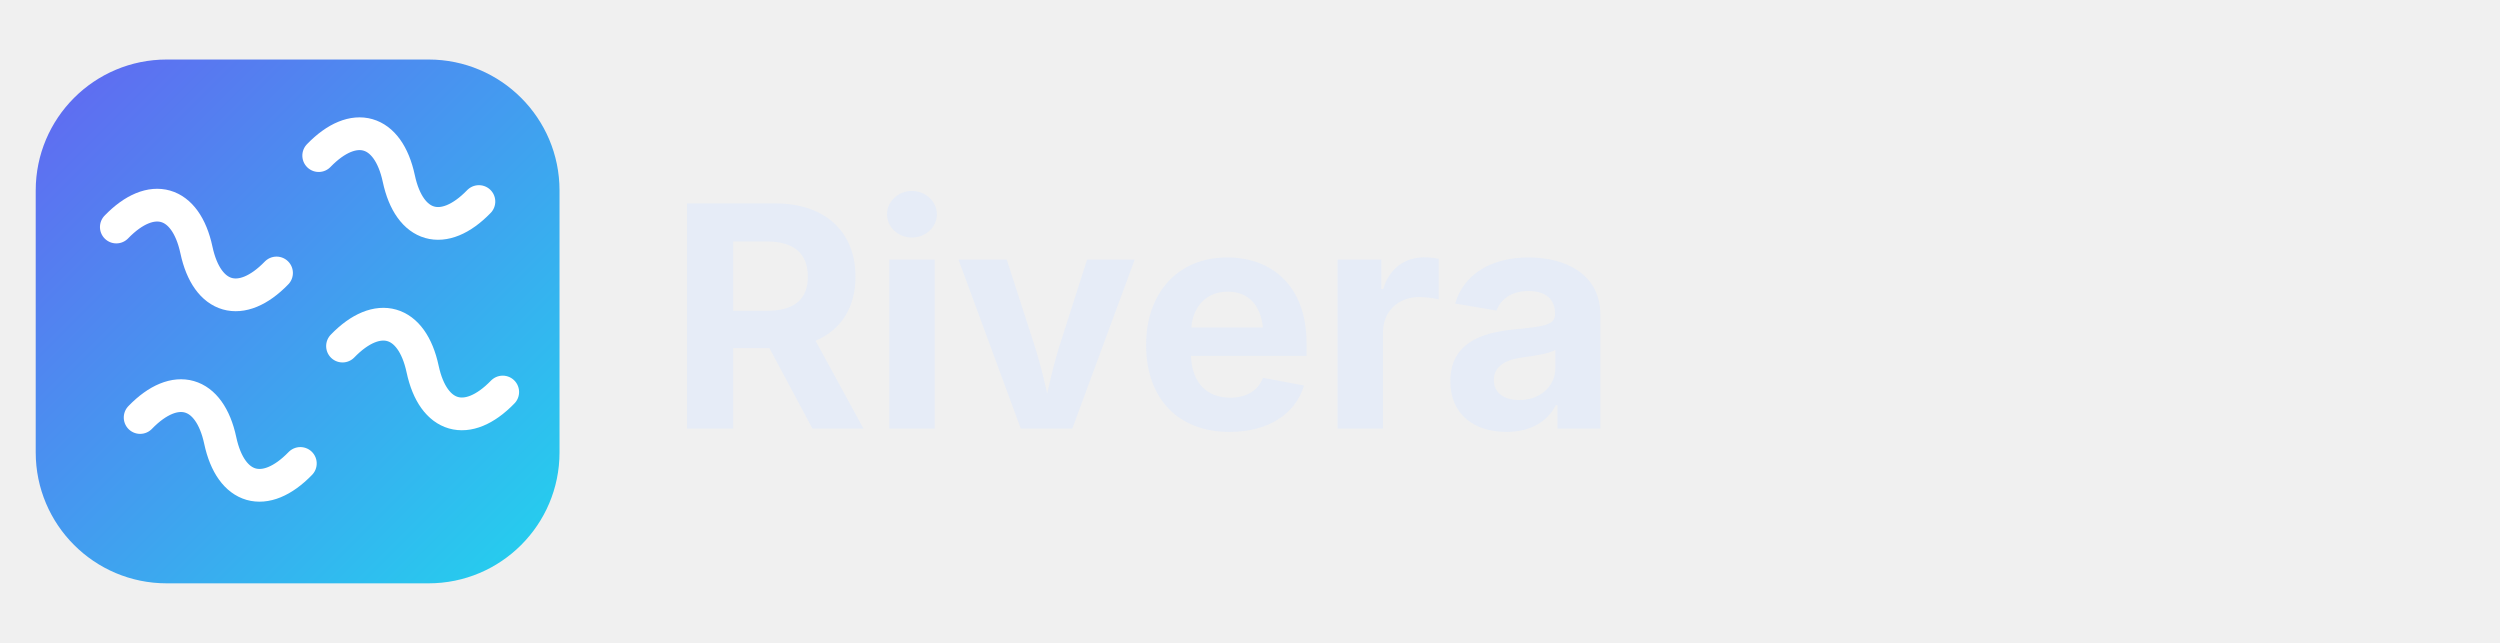
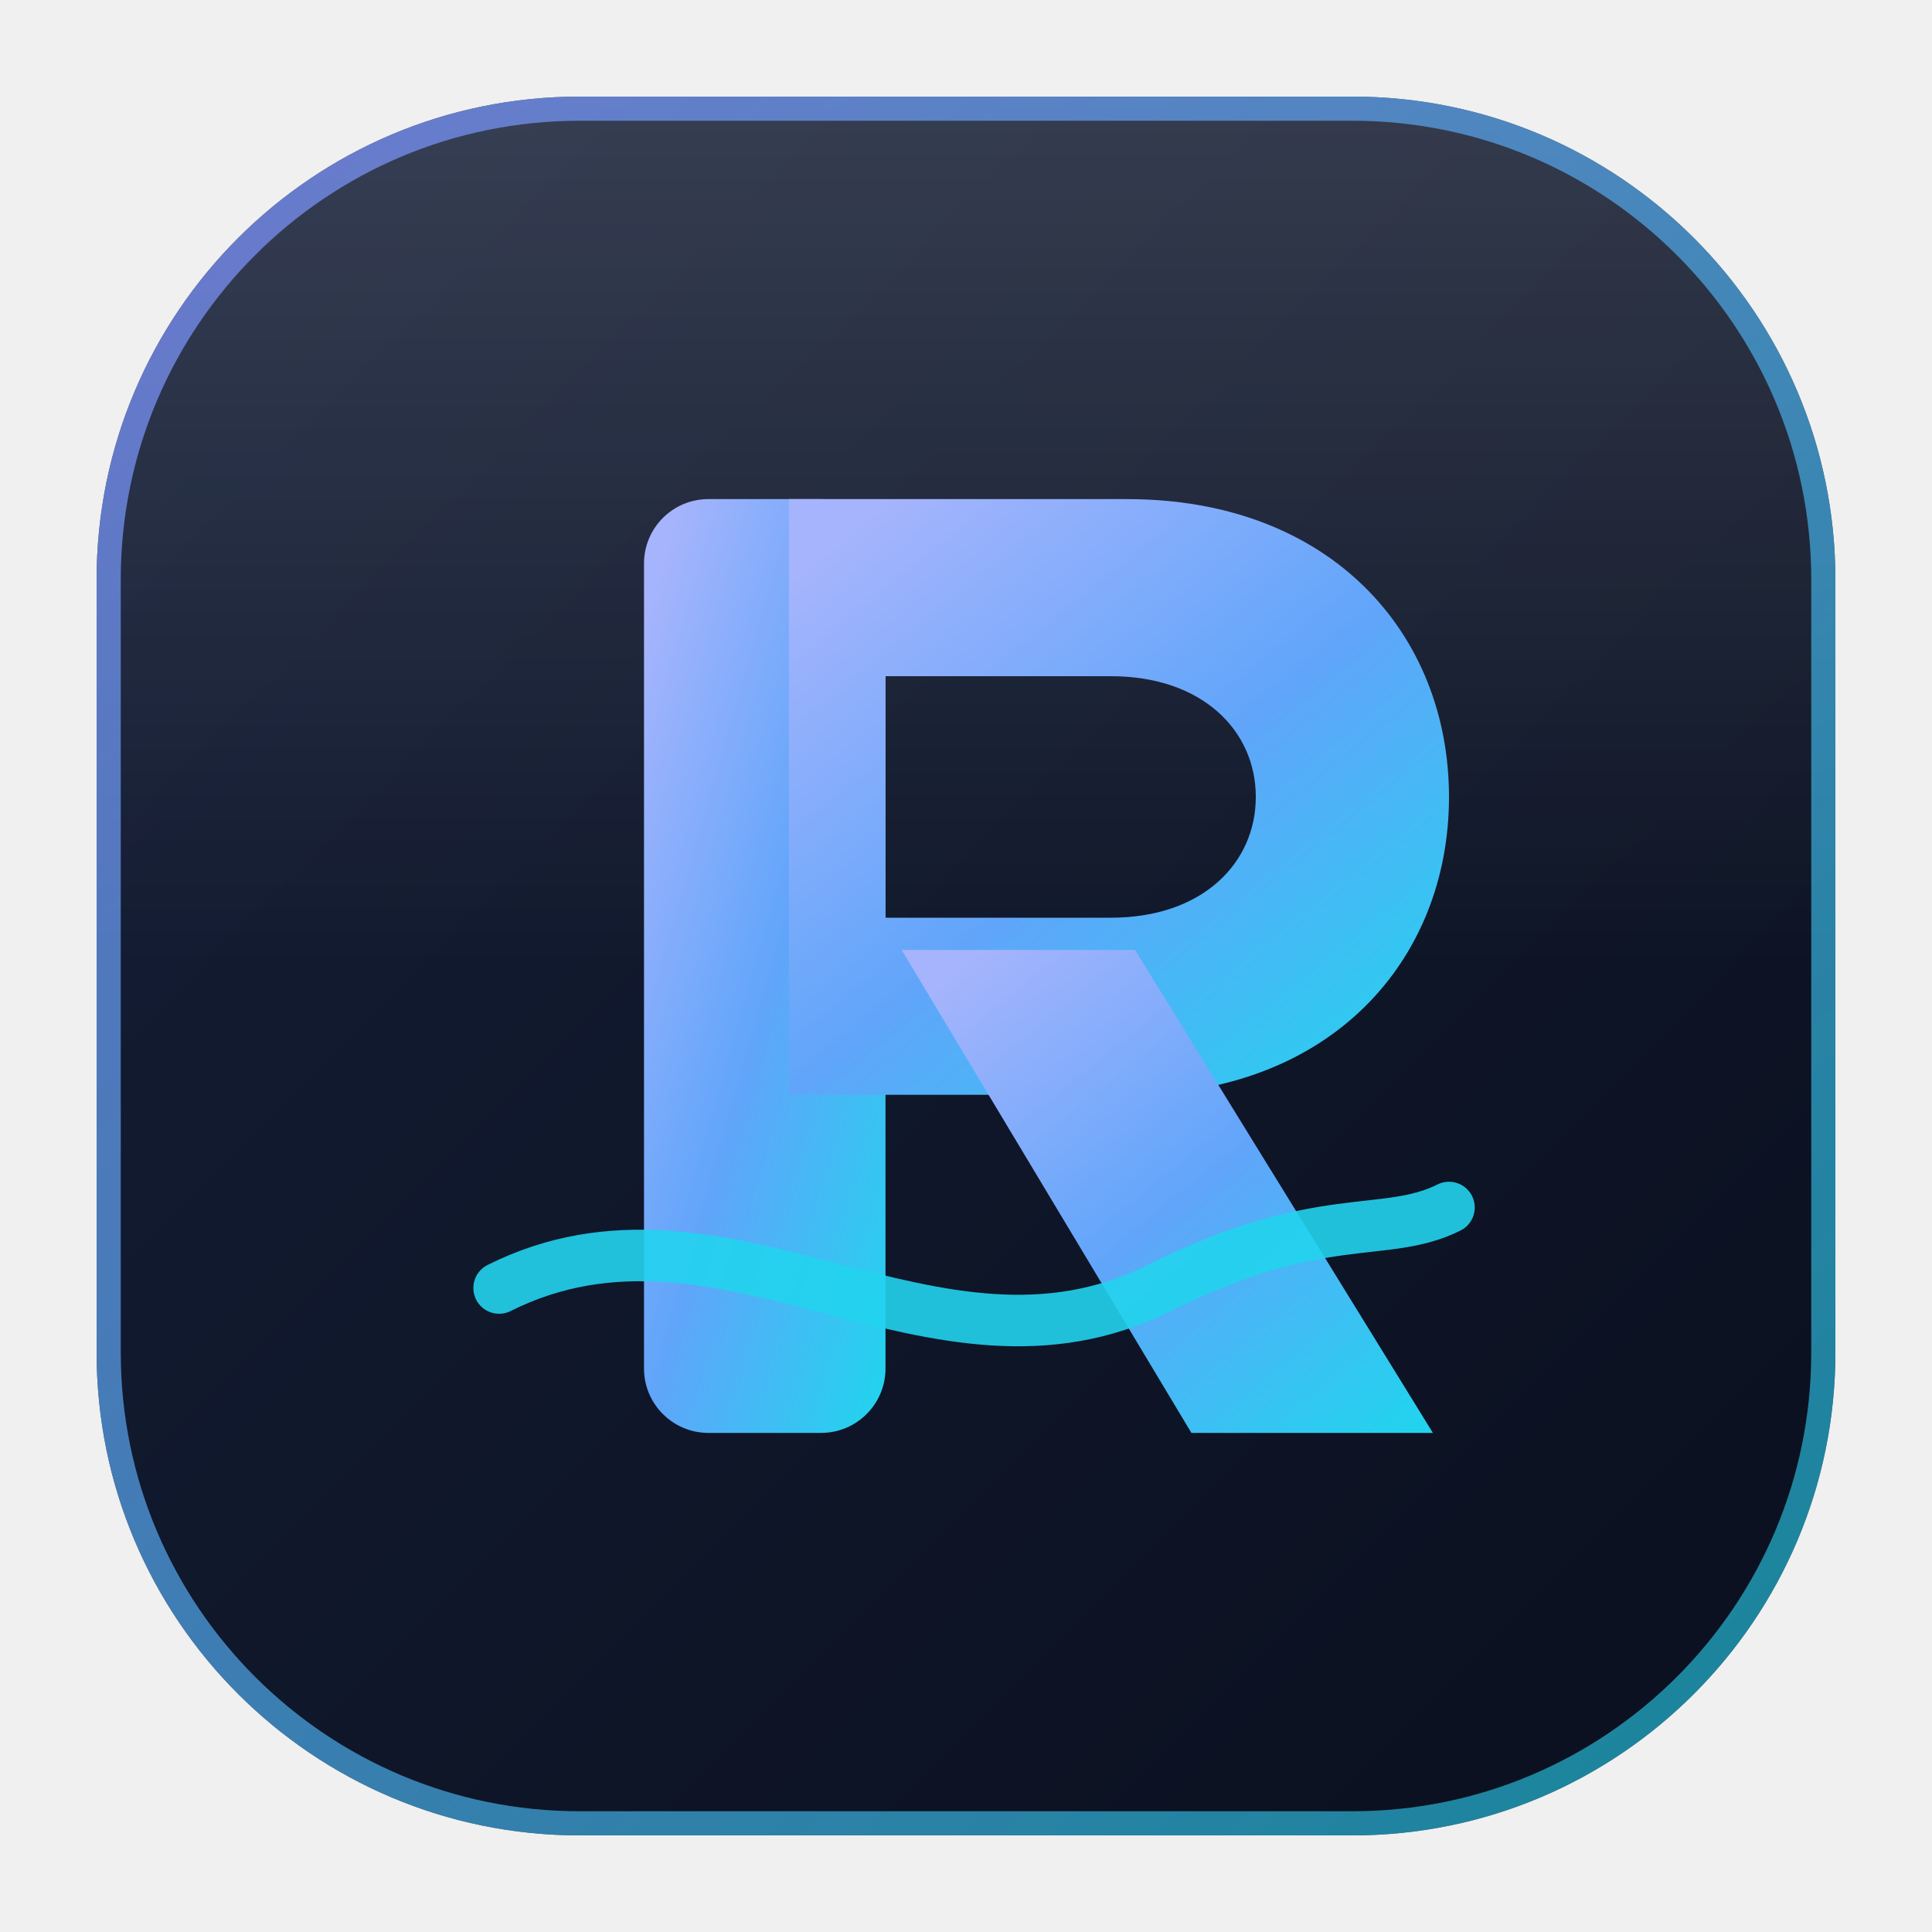
- <svg xmlns="http://www.w3.org/2000/svg" width="420" height="108" viewBox="0 0 420 108">
+ <svg xmlns="http://www.w3.org/2000/svg" viewBox="0 0 120 120">
  <defs>
-     <linearGradient id="rg" x1="0" y1="0" x2="1" y2="1">
-       <stop offset="0%" stop-color="#6366f1" />
-       <stop offset="100%" stop-color="#22d3ee" />
+     <linearGradient id="tile" x1="0" y1="0" x2="1" y2="1">
+       <stop offset="0" stop-color="#151f38" />
+       <stop offset="1" stop-color="#0a0f1d" />
+     </linearGradient>
+     <linearGradient id="ink" x1="0.1" y1="0.05" x2="0.95" y2="1">
+       <stop offset="0" stop-color="#a5b4fc" />
+       <stop offset="0.5" stop-color="#60a5fa" />
+       <stop offset="1" stop-color="#22d3ee" />
+     </linearGradient>
+     <linearGradient id="sheen" x1="0" y1="0" x2="0" y2="1">
+       <stop offset="0" stop-color="#ffffff" stop-opacity="0.15" />
+       <stop offset="0.5" stop-color="#ffffff" stop-opacity="0" />
+     </linearGradient>
+     <linearGradient id="edge" x1="0" y1="0" x2="1" y2="1">
+       <stop offset="0" stop-color="#818cf8" stop-opacity="0.75" />
+       <stop offset="1" stop-color="#22d3ee" stop-opacity="0.6" />
    </linearGradient>
  </defs>
-   <rect x="6" y="10" width="88" height="88" rx="22" fill="url(#rg)" />
-   <g stroke="#ffffff" stroke-width="5.5" stroke-linecap="round" fill="none">
-     <path d="M 19 42 C 23 34.5, 29 34.5, 33 42 C 37 49.5, 43 49.5, 47 42" transform="rotate(16 33 42)" />
-     <path d="M 53 30 C 57 22.5, 63 22.5, 67 30 C 71 37.5, 77 37.5, 81 30" transform="rotate(16 67 30)" />
-     <path d="M 23 74 C 27 66.5, 33 66.5, 37 74 C 41 81.5, 47 81.5, 51 74" transform="rotate(16 37 74)" />
-     <path d="M 57 62 C 61 54.5, 67 54.5, 71 62 C 75 69.5, 81 69.5, 85 62" transform="rotate(16 71 62)" />
+   <rect x="6" y="6" width="108" height="108" rx="30" fill="url(#tile)" />
+   <rect x="6" y="6" width="108" height="108" rx="30" fill="url(#sheen)" />
+   <rect x="6.75" y="6.75" width="106.5" height="106.5" rx="29.25" fill="none" stroke="url(#edge)" stroke-width="1.5" />
+   <g fill="url(#ink)">
+     <rect x="40" y="31" width="15" height="58" rx="4" />
+     <path fill-rule="evenodd" d="M49 31 H70 C82.7 31 90 39.4 90 49.5 C90 59.6 82.7 68 70 68 H49 Z M55 42 H69 C74.7 42 78 45.4 78 49.5 C78 53.6 74.7 57 69 57 H55 Z" />
+     <path d="M56 59 H70.5 L89 89 H74 Z" />
  </g>
-   <text x="112" y="72" font-family="-apple-system, BlinkMacSystemFont, 'Segoe UI', sans-serif" font-size="52" font-weight="700" fill="#e6ecf7">Rivera</text>
+   <path d="M31 80 C 45 73, 58 87, 72 80 C 82 75, 86 77, 90 75" fill="none" stroke="#22d3ee" stroke-width="3.2" stroke-linecap="round" opacity="0.9" />
</svg>
